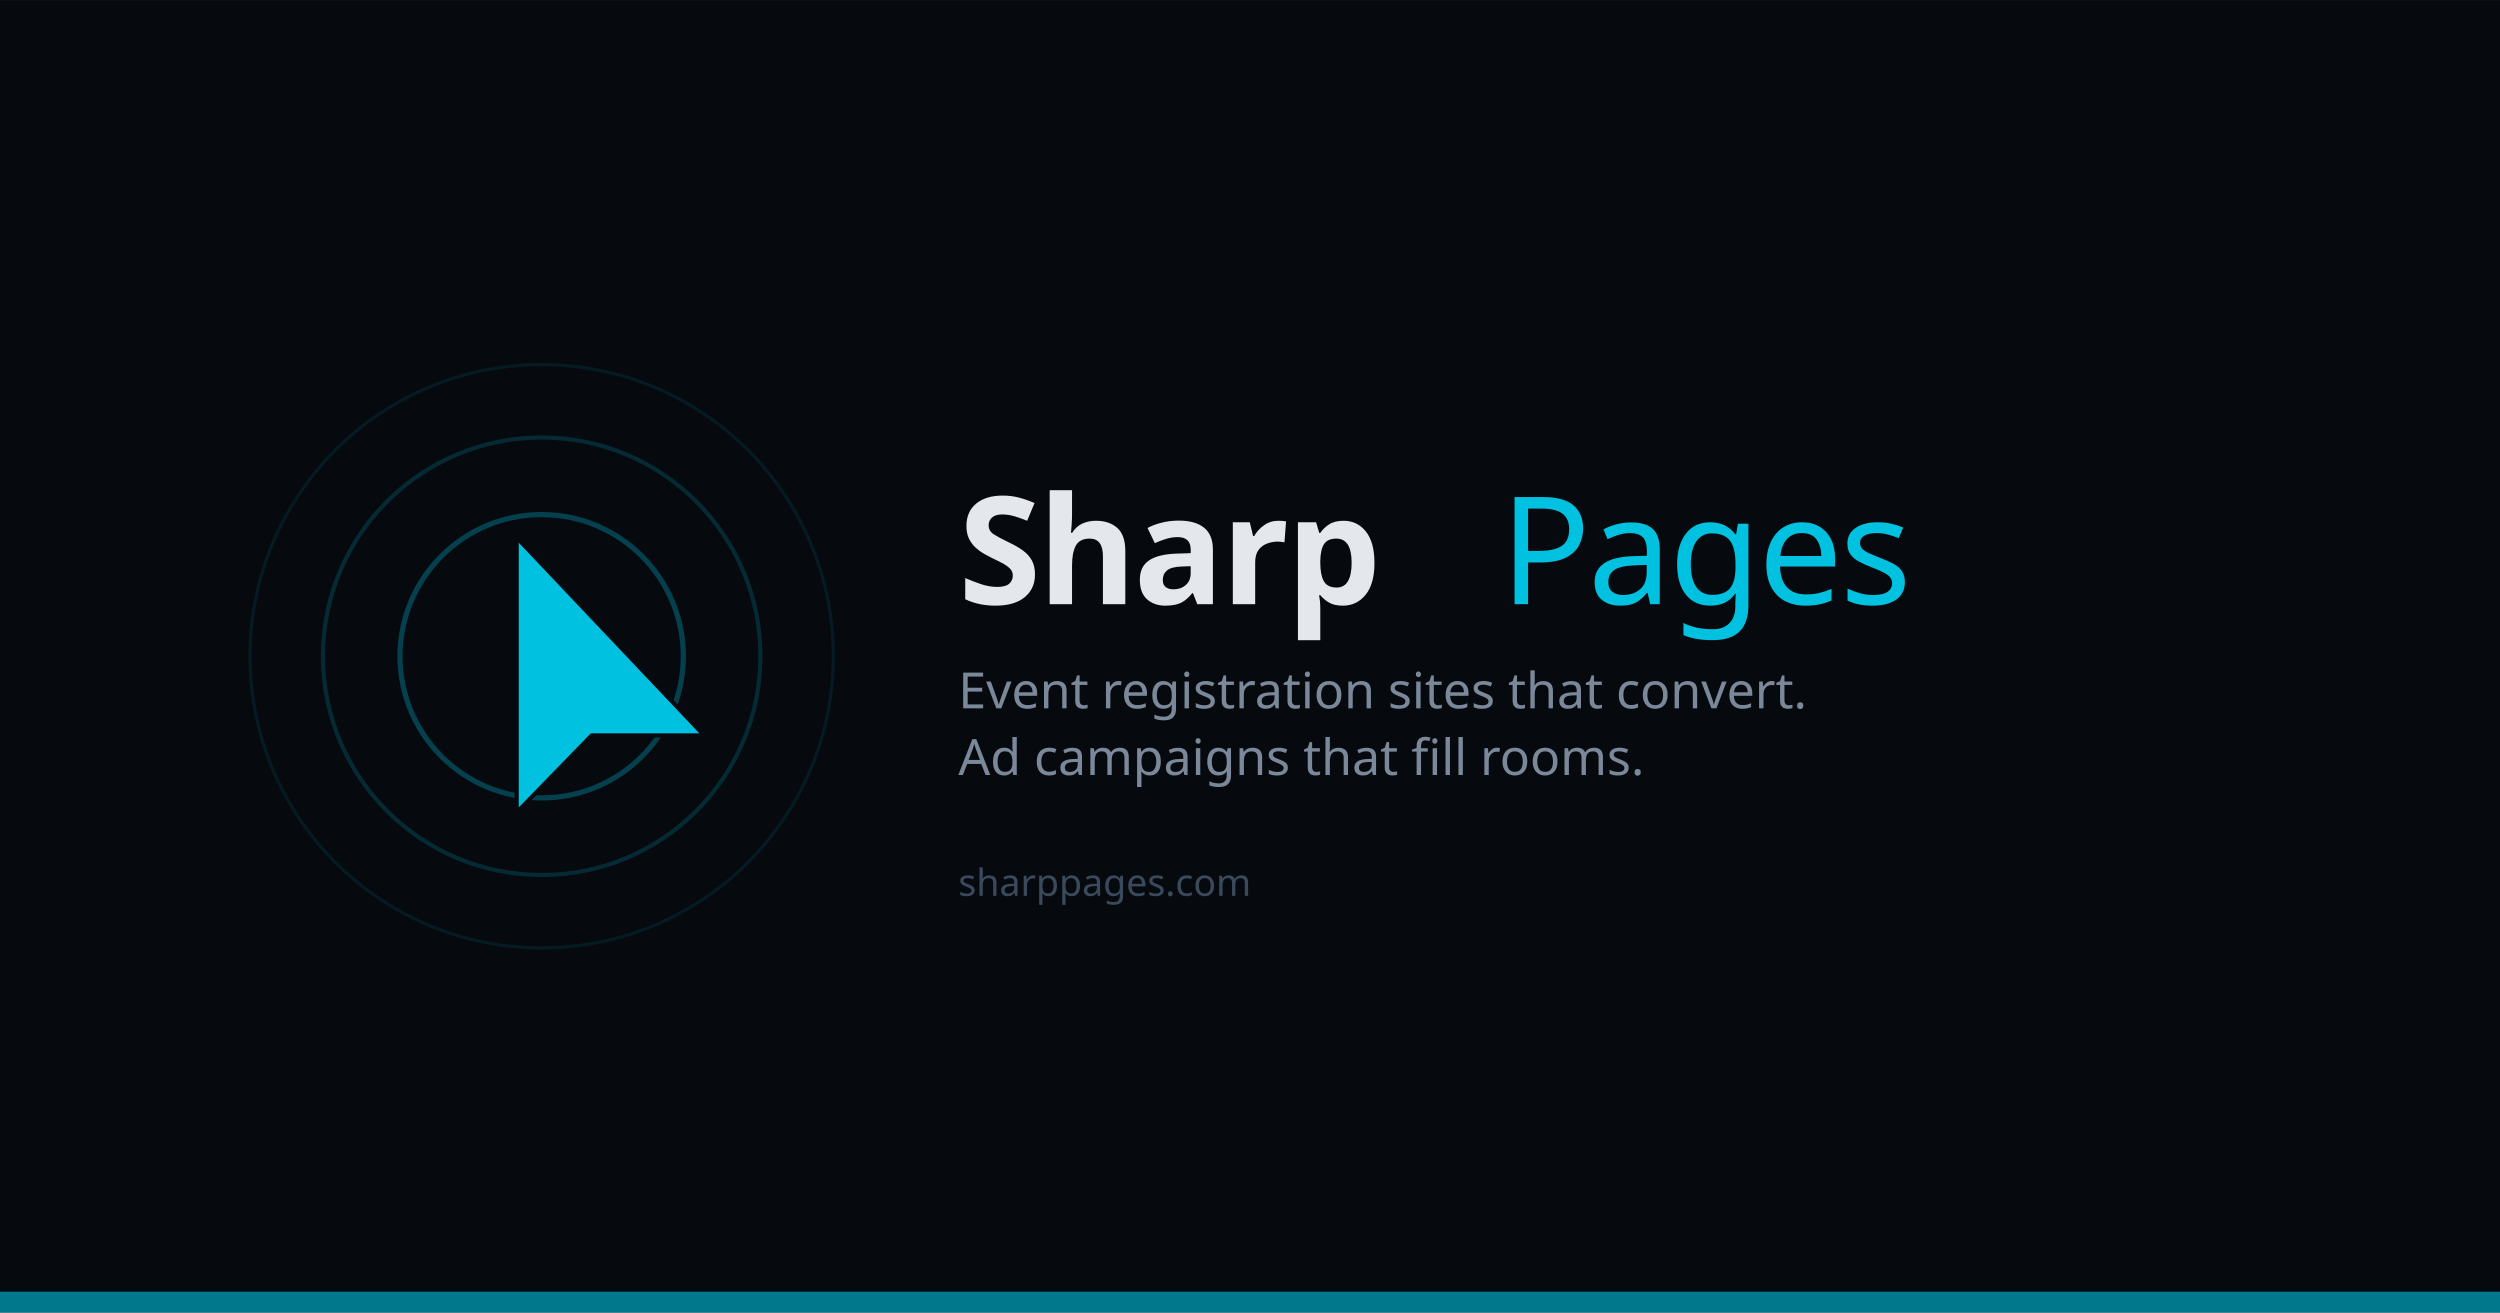
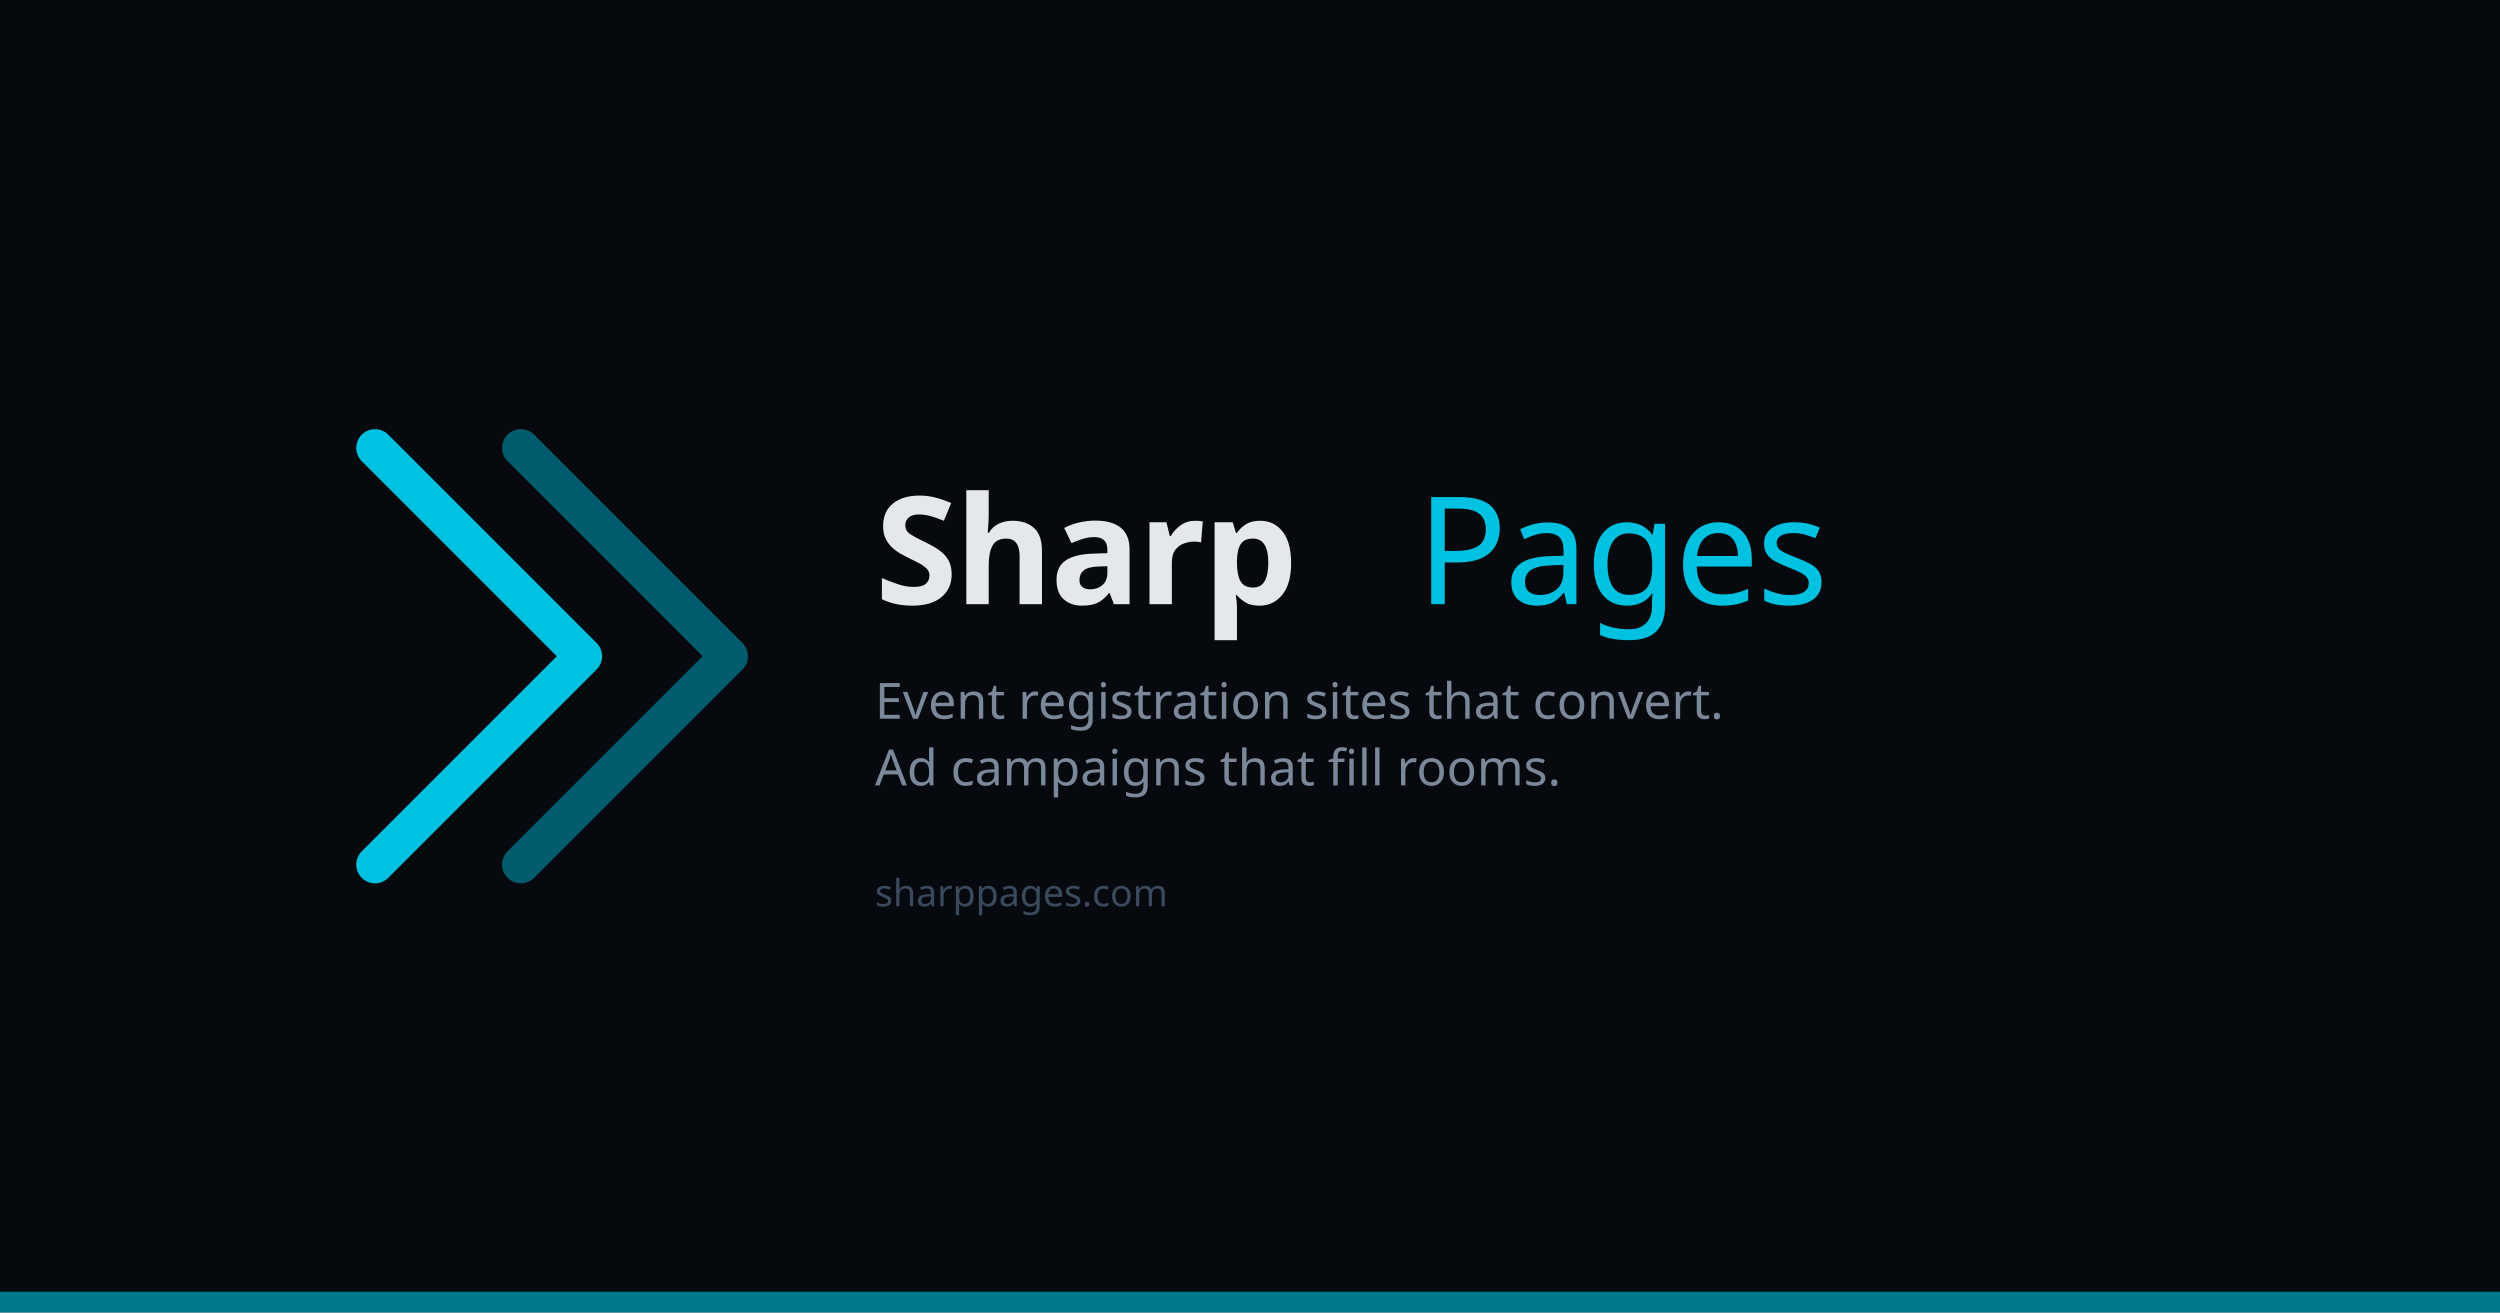
<svg xmlns="http://www.w3.org/2000/svg" width="1200" height="630" viewBox="0 0 1200 630" fill="none">
  <rect width="1200" height="630" fill="#06090E" />
-   <line x1="0" y1="0" x2="1200" y2="0" stroke="#1E2A38" stroke-width="0.5" opacity="0.3" />
-   <line x1="0" y1="630" x2="1200" y2="630" stroke="#1E2A38" stroke-width="0.5" opacity="0.3" />
-   <circle cx="260" cy="315" r="140" stroke="#00C2E0" stroke-width="1.5" opacity="0.1" />
-   <circle cx="260" cy="315" r="105" stroke="#00C2E0" stroke-width="2" opacity="0.18" />
-   <circle cx="260" cy="315" r="68" stroke="#00C2E0" stroke-width="2.5" opacity="0.3" />
-   <path d="M248 258L248 390L284 353L338 353Z" fill="#00C2E0" />
-   <path d="M248 258L248 390L284 353L338 353Z" stroke="#06090E" stroke-width="2" stroke-linejoin="round" />
-   <text x="460" y="290" font-family="Instrument Sans, system-ui, sans-serif" font-weight="700" font-size="72" fill="#E4E8ED" letter-spacing="-0.02em">Sharp</text>
-   <text x="720" y="290" font-family="Instrument Sans, system-ui, sans-serif" font-weight="400" font-size="72" fill="#00C2E0" letter-spacing="-0.02em">Pages</text>
-   <text x="460" y="340" font-family="DM Sans, system-ui, sans-serif" font-weight="400" font-size="24" fill="#7A8899">Event registration sites that convert.</text>
-   <text x="460" y="372" font-family="DM Sans, system-ui, sans-serif" font-weight="400" font-size="24" fill="#7A8899">Ad campaigns that fill rooms.</text>
-   <text x="460" y="430" font-family="DM Sans, system-ui, sans-serif" font-weight="500" font-size="18" fill="#3A4A5C">sharppages.com</text>
+   <path d="M180 215L280 315L180 415" stroke="#00C2E0" stroke-width="18" stroke-linecap="round" stroke-linejoin="round" />
+   <path d="M250 215L350 315L250 415" stroke="#00C2E0" stroke-width="18" stroke-linecap="round" stroke-linejoin="round" opacity="0.45" />
+   <text x="420" y="290" font-family="Instrument Sans, system-ui, sans-serif" font-weight="700" font-size="72" fill="#E4E8ED" letter-spacing="-0.02em">Sharp</text>
+   <text x="680" y="290" font-family="Instrument Sans, system-ui, sans-serif" font-weight="400" font-size="72" fill="#00C2E0" letter-spacing="-0.02em">Pages</text>
+   <text x="420" y="345" font-family="DM Sans, system-ui, sans-serif" font-weight="400" font-size="24" fill="#7A8899">Event registration sites that convert.</text>
+   <text x="420" y="377" font-family="DM Sans, system-ui, sans-serif" font-weight="400" font-size="24" fill="#7A8899">Ad campaigns that fill rooms.</text>
+   <text x="420" y="435" font-family="DM Sans, system-ui, sans-serif" font-weight="500" font-size="18" fill="#3A4A5C">sharppages.com</text>
  <rect x="0" y="620" width="1200" height="10" fill="#00C2E0" opacity="0.6" />
</svg>
